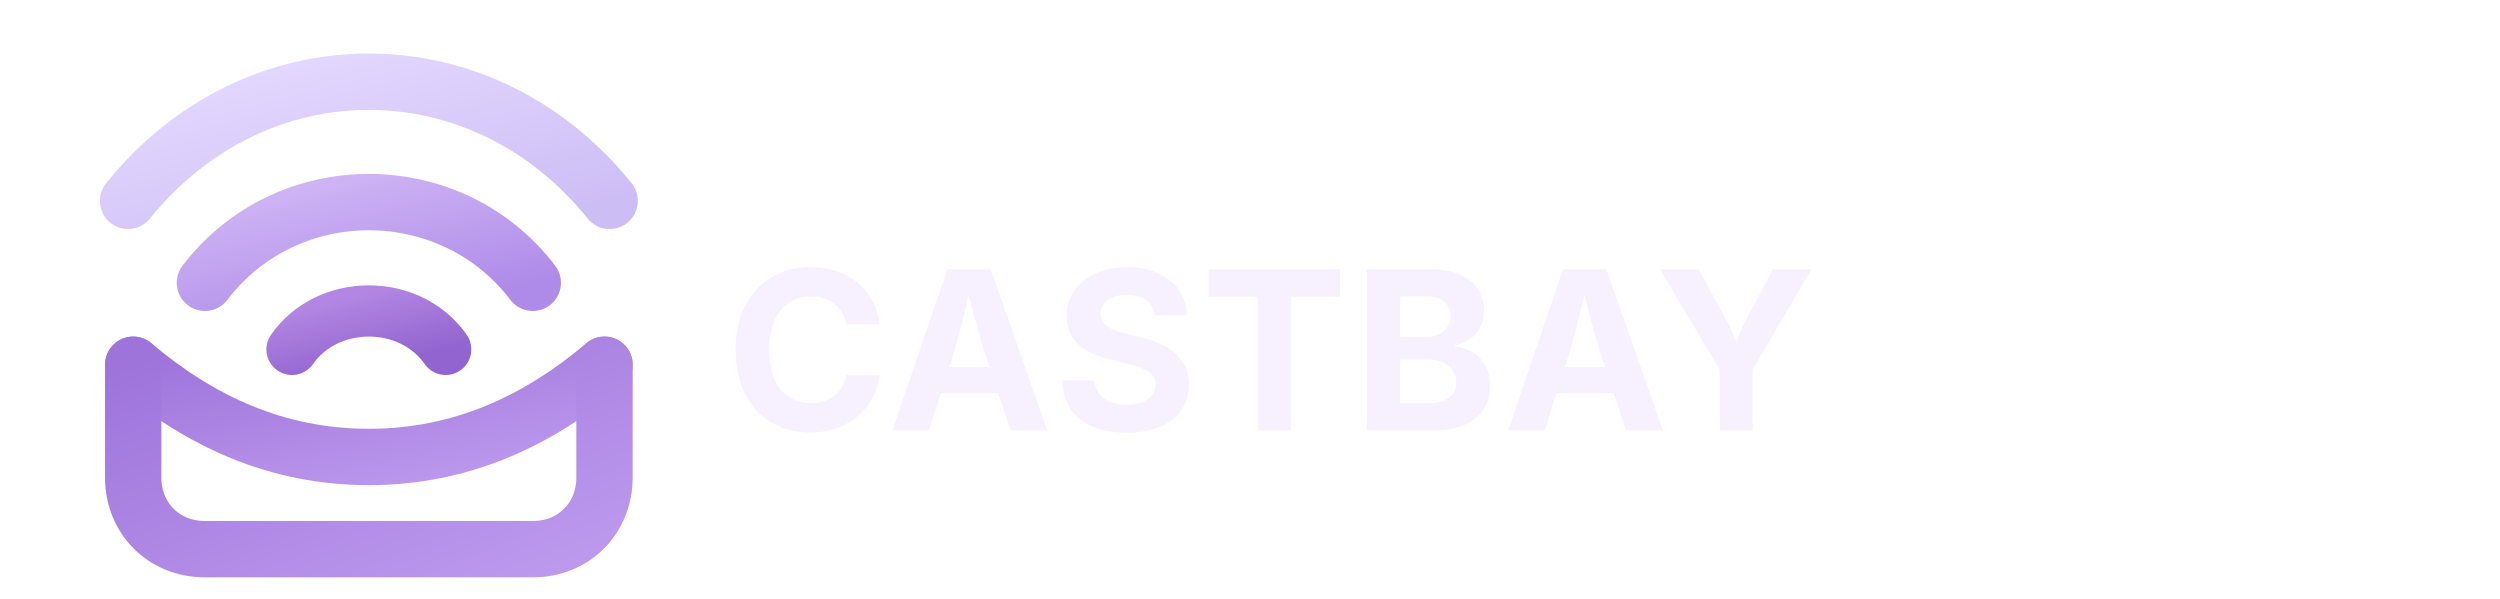
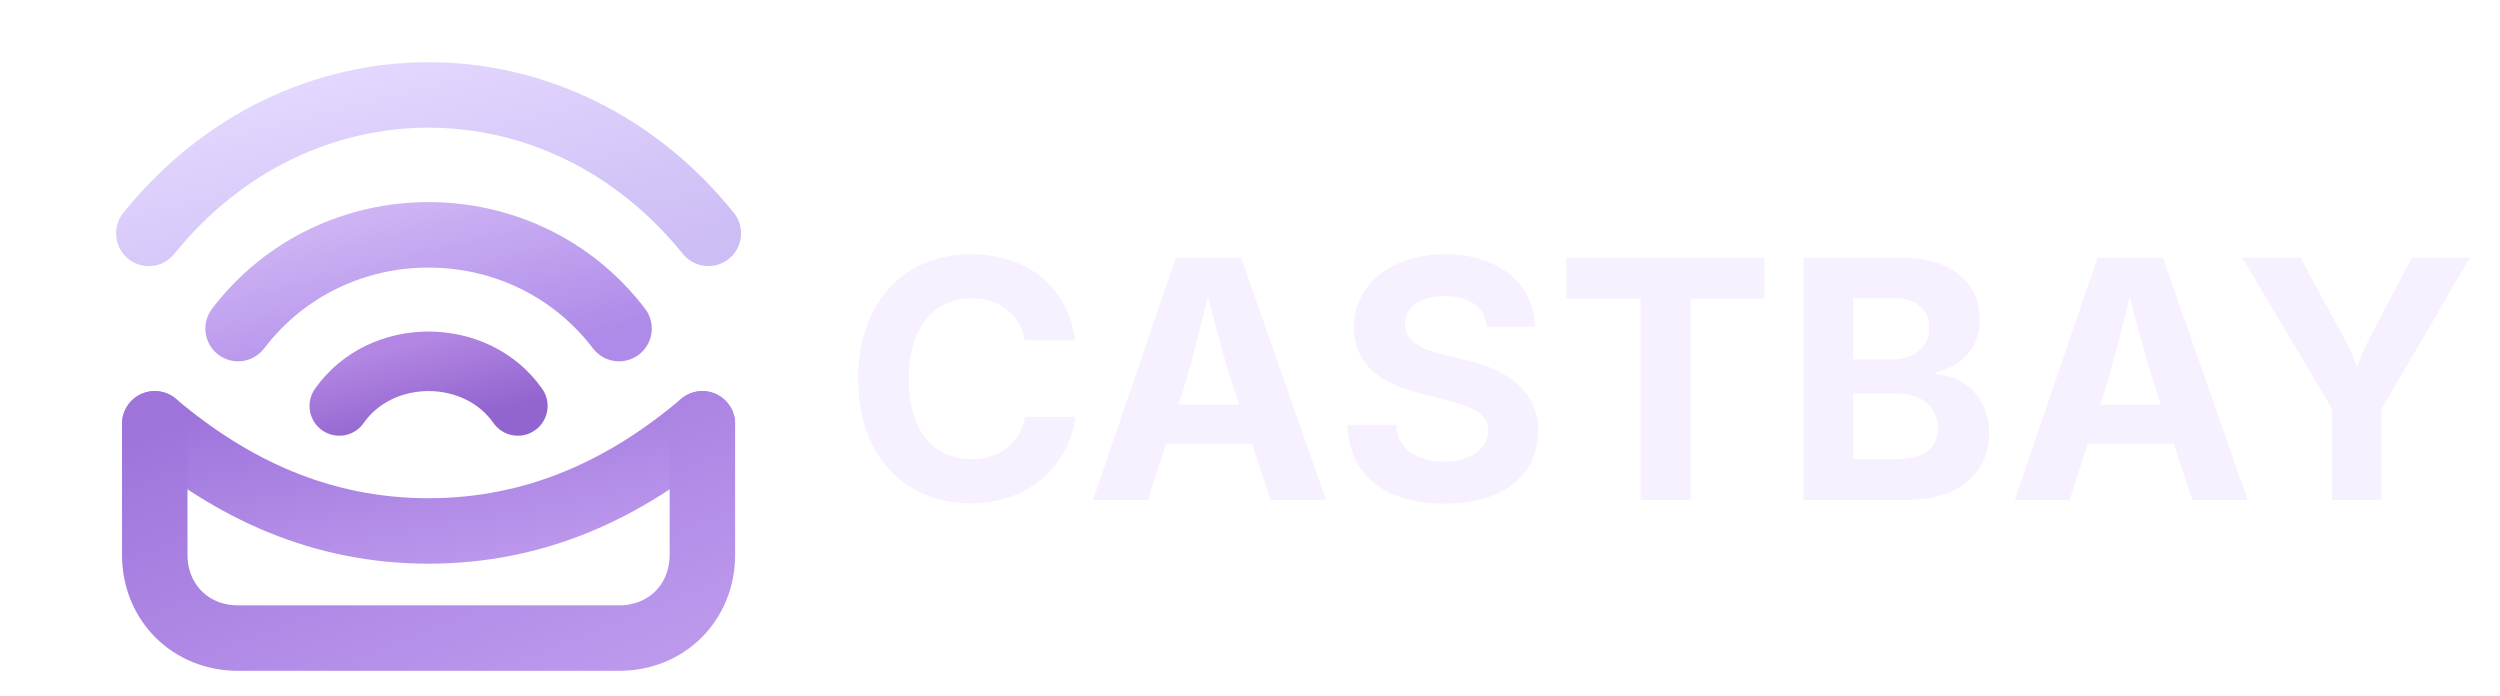
- <svg xmlns="http://www.w3.org/2000/svg" viewBox="0 0 610 146" role="img" aria-label="CastBay dark logo">
+ <svg xmlns="http://www.w3.org/2000/svg" viewBox="0 0 525 146" role="img" aria-label="CastBay dark logo">
  <defs>
    <linearGradient id="outer" x1="0" y1="0" x2="1" y2="1">
      <stop offset="0" stop-color="#E5DAFF" />
      <stop offset="1" stop-color="#CDBDF5" />
    </linearGradient>
    <linearGradient id="middle" x1="0" y1="0" x2="1" y2="1">
      <stop offset="0" stop-color="#D0B6F5" />
      <stop offset="1" stop-color="#AE8BE8" />
    </linearGradient>
    <linearGradient id="inner" x1="0" y1="0" x2="1" y2="1">
      <stop offset="0" stop-color="#B286E2" />
      <stop offset="1" stop-color="#9264CF" />
    </linearGradient>
    <linearGradient id="base" x1="0" y1="0" x2="1" y2="1">
      <stop offset="0" stop-color="#9E74DB" />
      <stop offset="1" stop-color="#BD99ED" />
    </linearGradient>
  </defs>
  <g transform="translate(10 14) scale(1.25)" fill="none" stroke-linecap="round" stroke-linejoin="round">
    <path d="M17 28C42-3 86-3 111 28" stroke="url(#outer)" stroke-width="11" />
    <path d="M32 44C48 23 80 23 96 44" stroke="url(#middle)" stroke-width="11" />
    <path d="M49 57C56 47 72 47 79 57" stroke="url(#inner)" stroke-width="10" />
    <path d="M18 60c13 11 28 18 46 18s33-7 46-18" stroke="url(#base)" stroke-width="11" />
    <path d="M18 60v22c0 8 6 14 14 14h64c8 0 14-6 14-14V60" stroke="url(#base)" stroke-width="11" />
  </g>
-   <text x="177" y="105" fill="#F6F0FF" font-family="Avenir Next, Inter, sans-serif" font-size="54" font-weight="650" letter-spacing="1">CASTBAY</text>
+   <text x="177" y="105" fill="#F6F0FF" font-family="Avenir Next, Inter, sans-serif" font-size="70" font-weight="650" letter-spacing="1">CASTBAY</text>
</svg>
